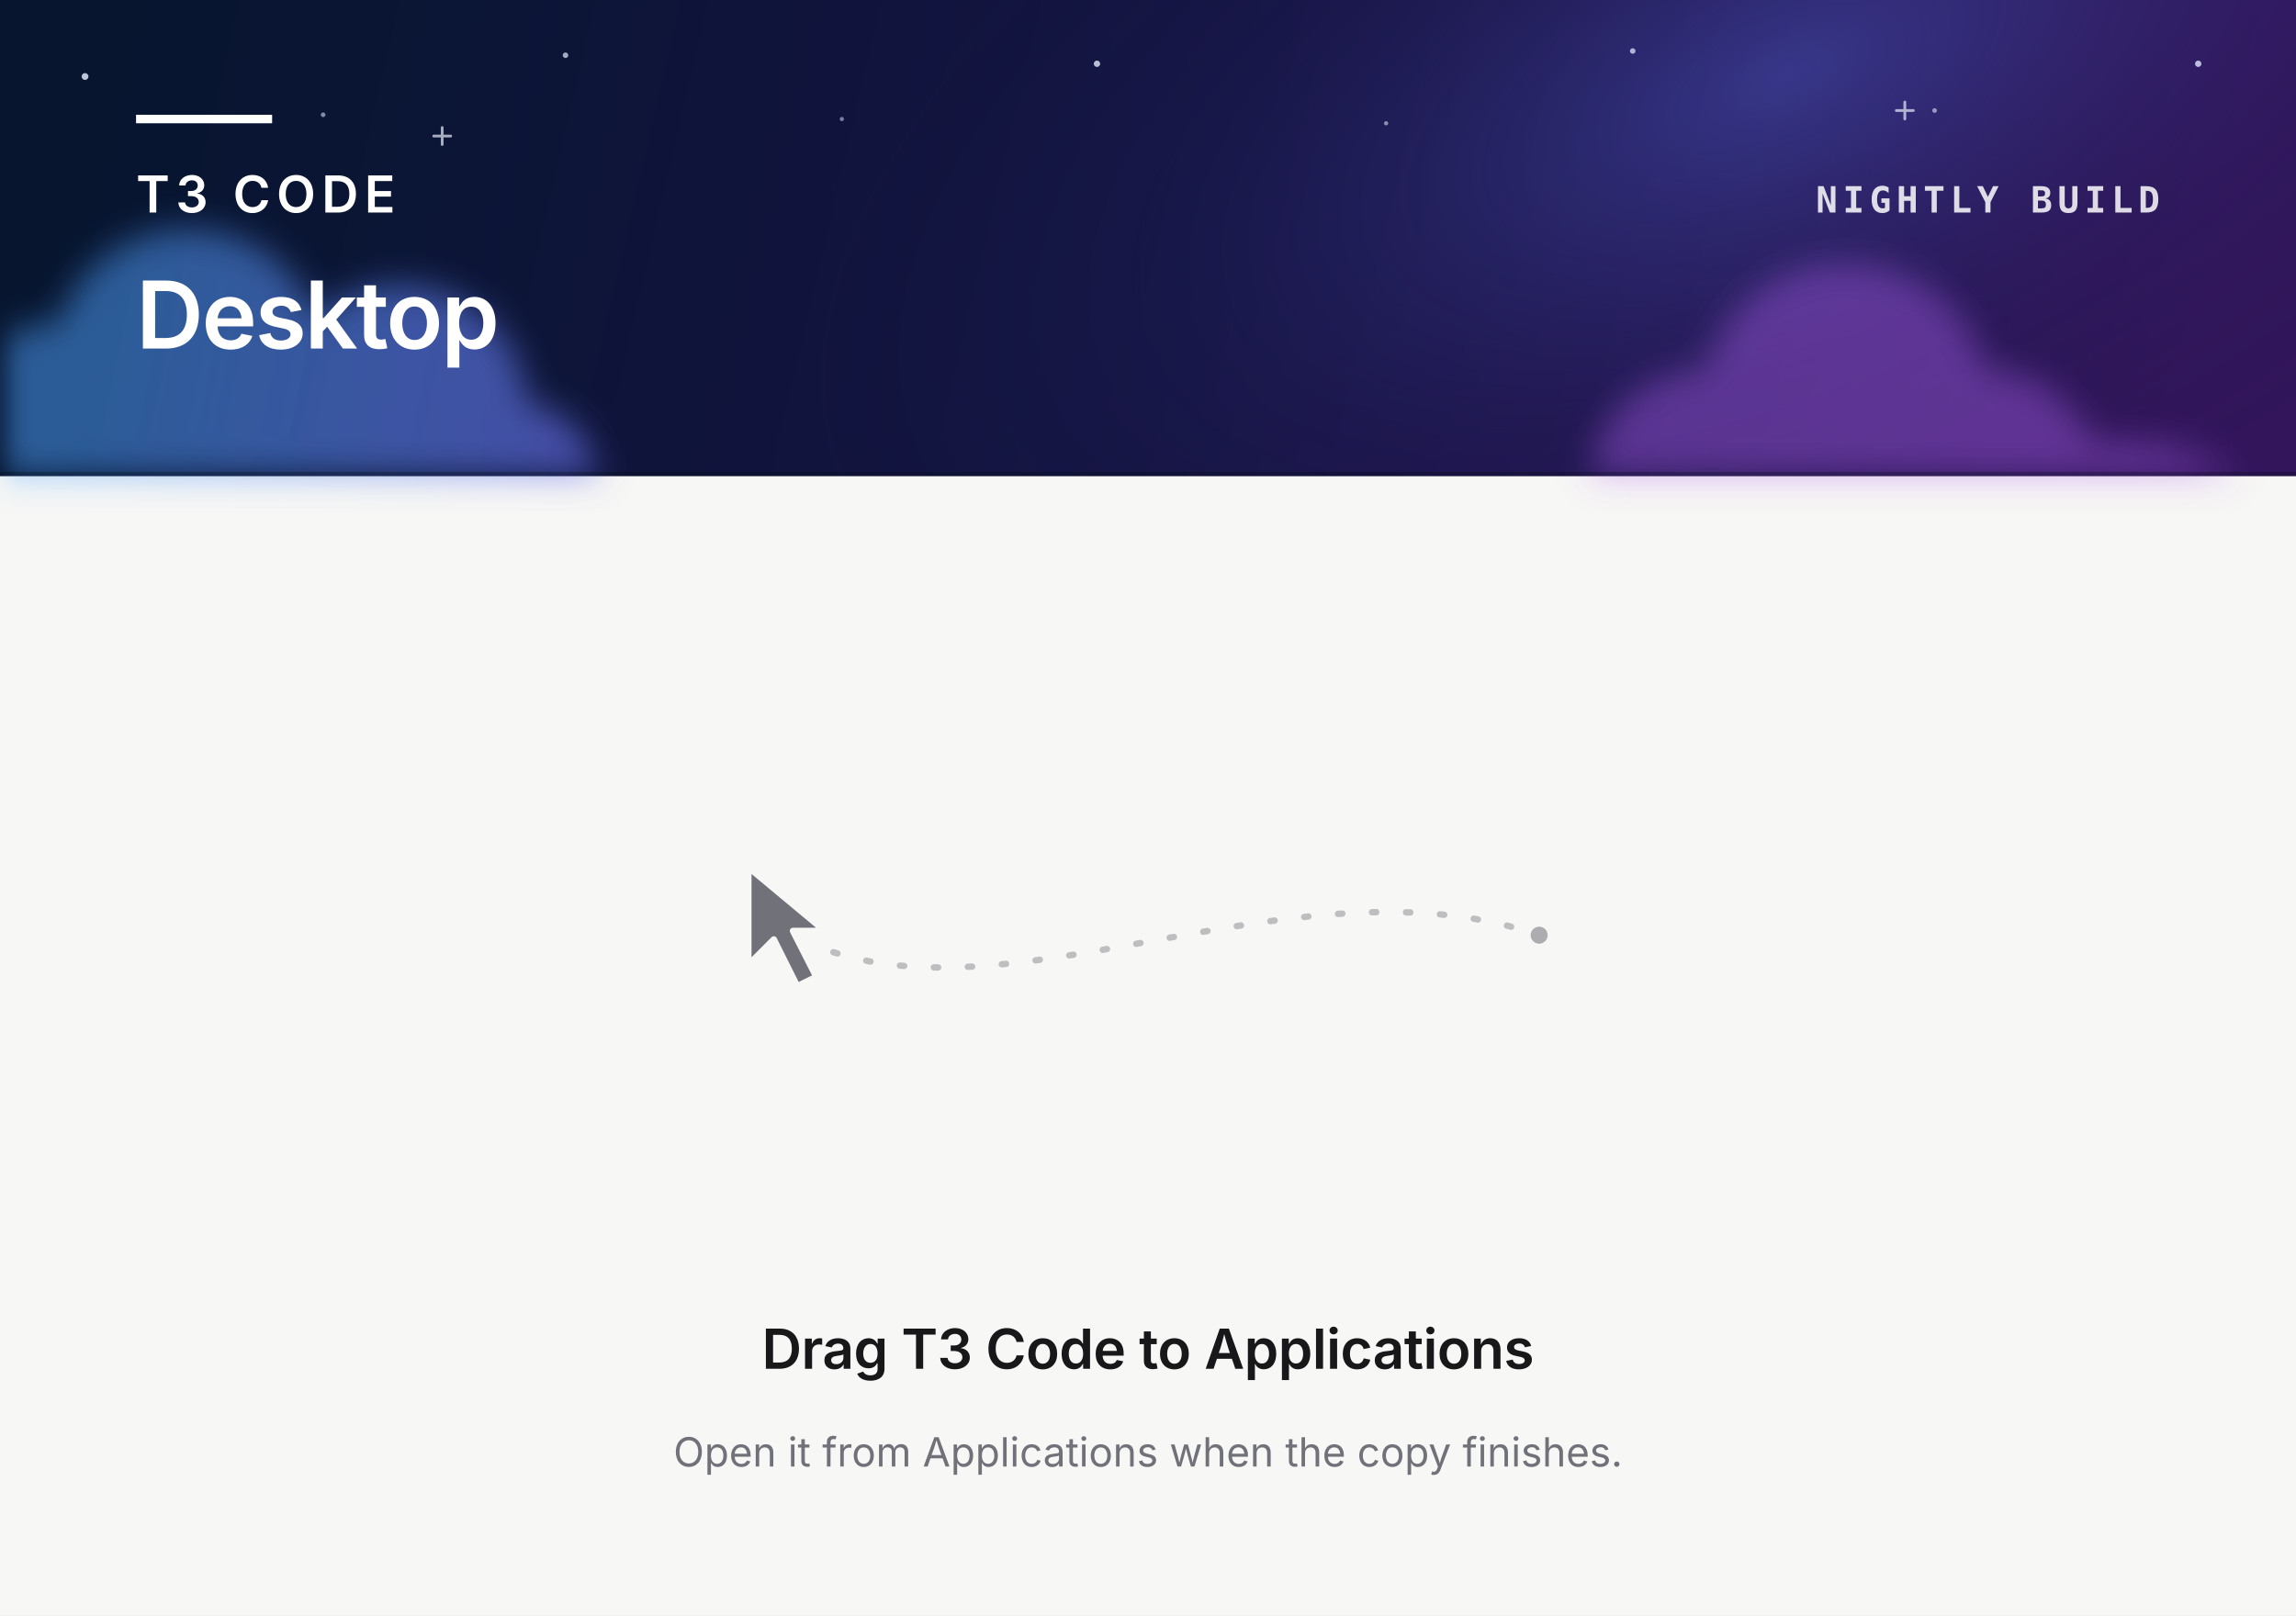
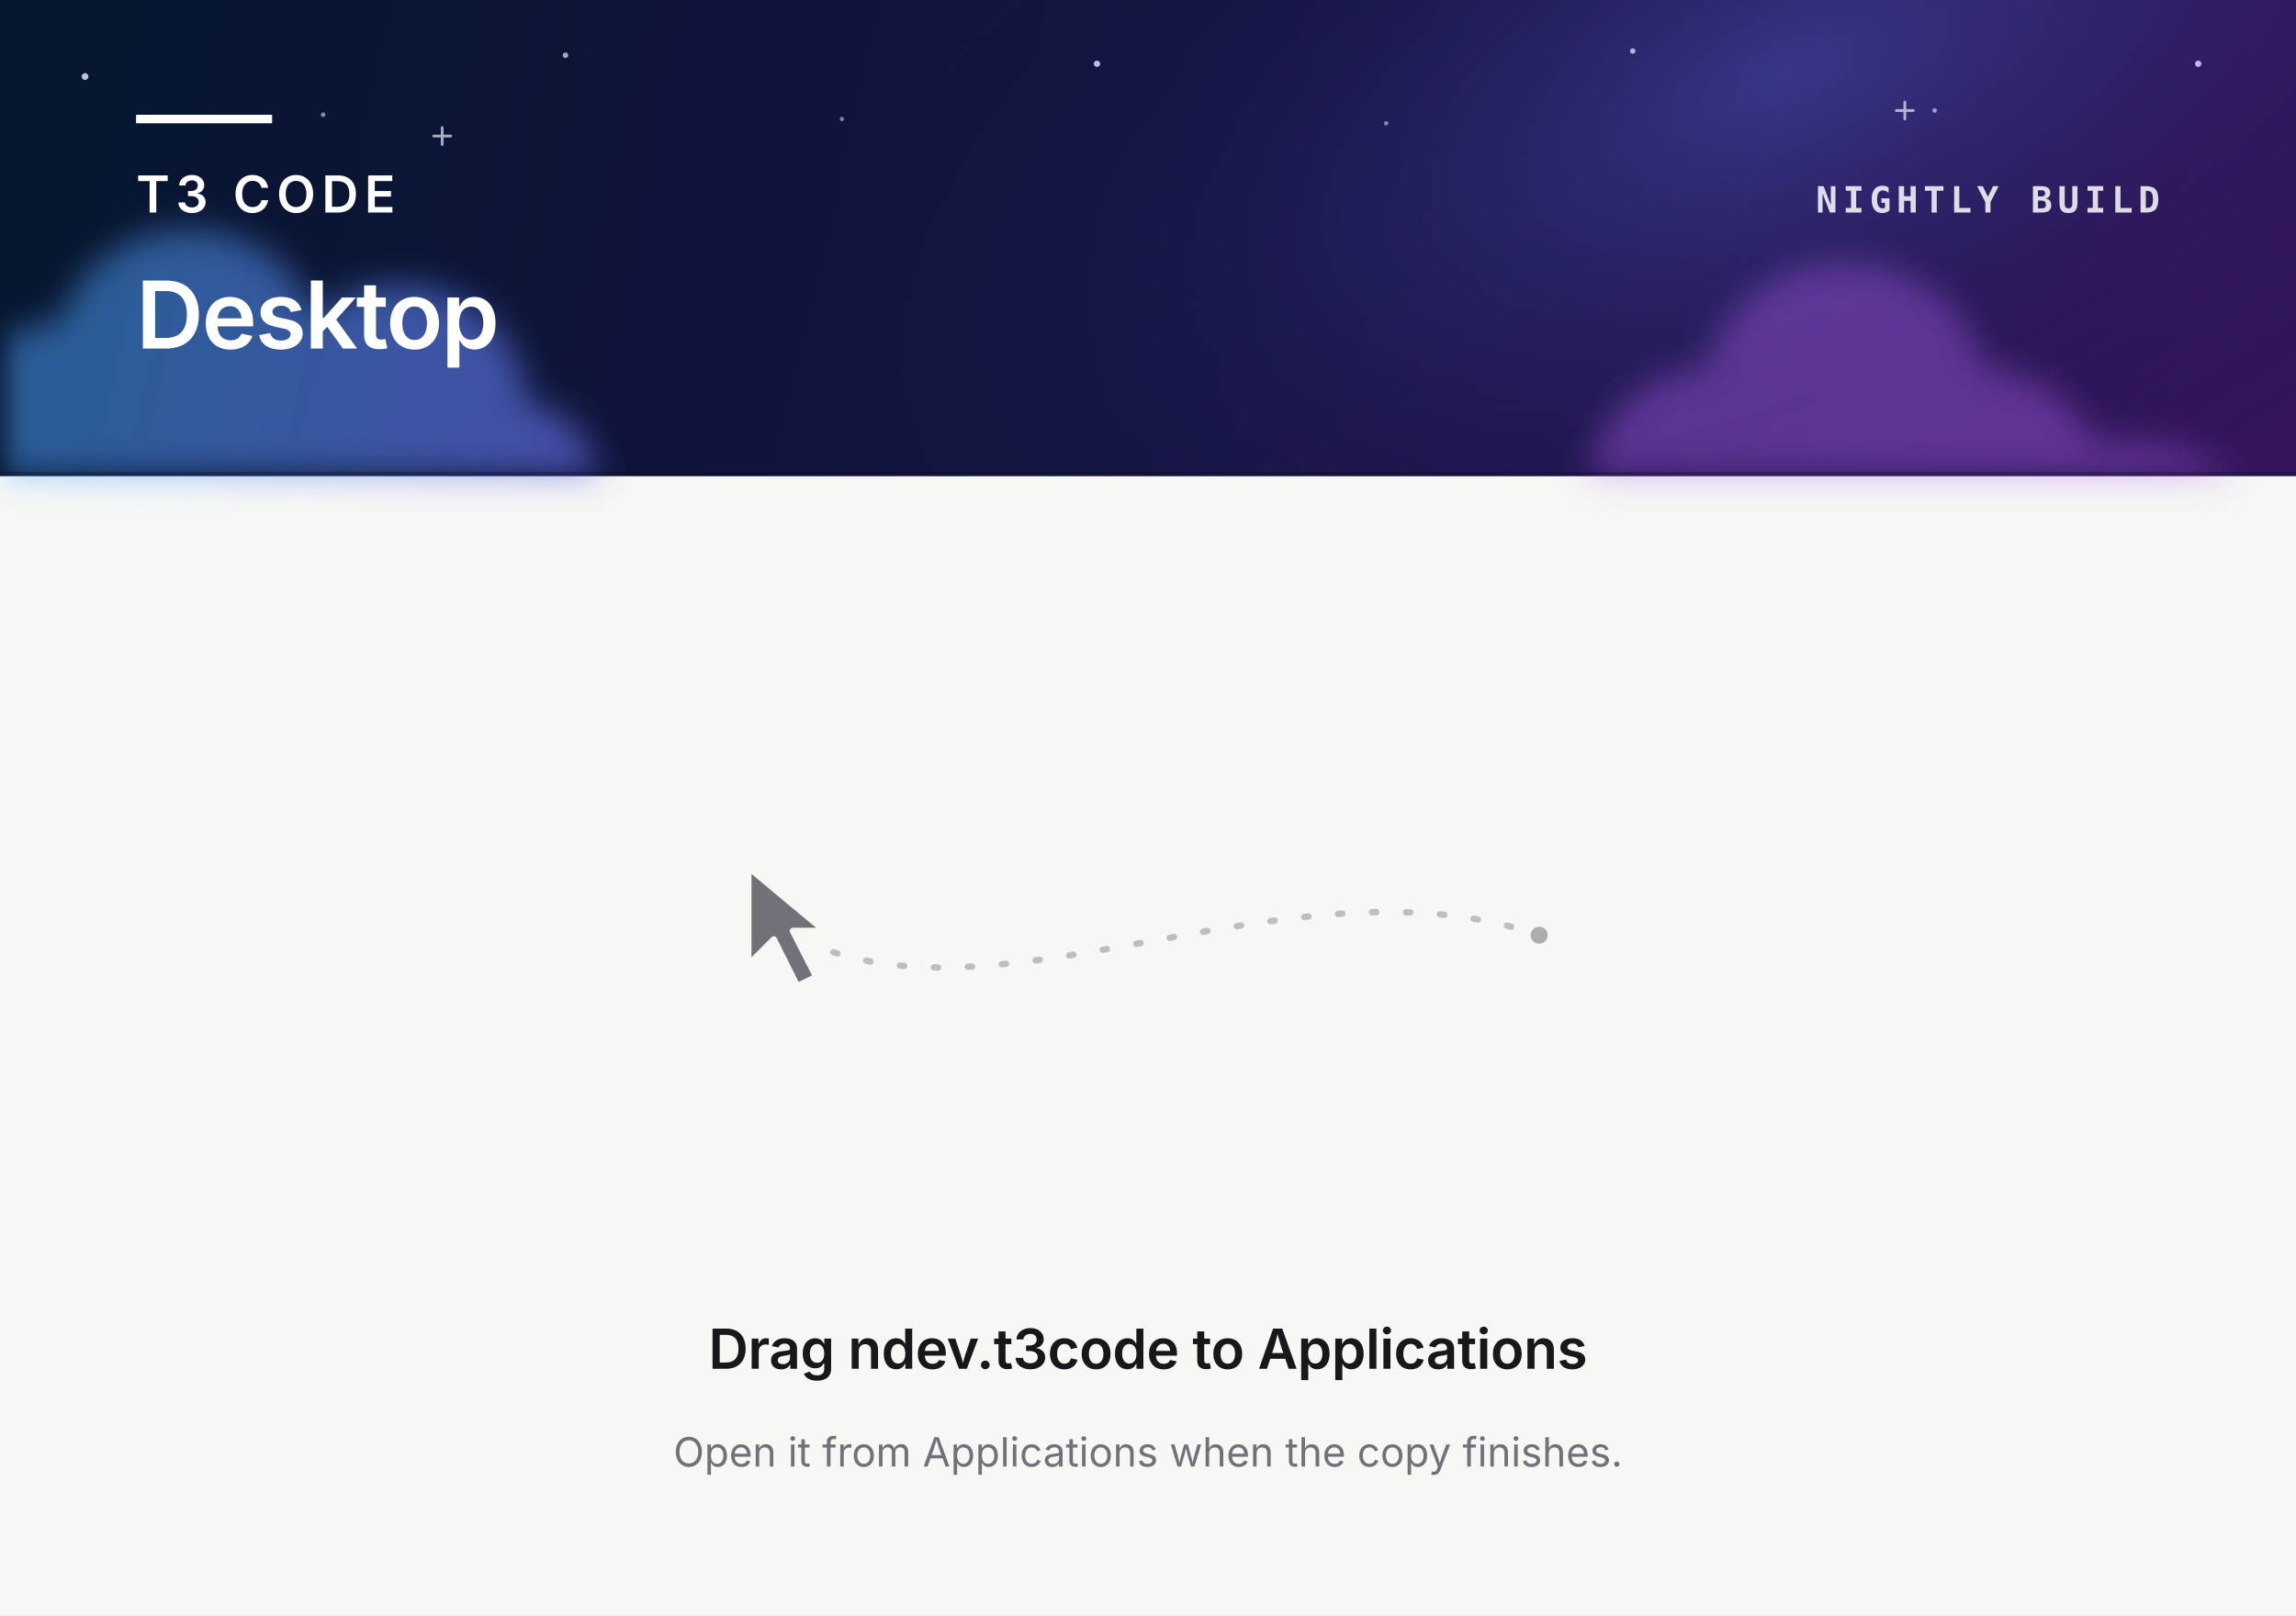
<svg xmlns="http://www.w3.org/2000/svg" width="1080" height="760" viewBox="0 0 540 380" fill="none">
  <defs>
    <linearGradient id="night-sky" x1="28" y1="0" x2="510" y2="112" gradientUnits="userSpaceOnUse">
      <stop stop-color="#07152F" />
      <stop offset="0.52" stop-color="#151443" />
      <stop offset="1" stop-color="#32155B" />
    </linearGradient>
    <radialGradient id="night-glow" cx="0" cy="0" r="1" gradientUnits="userSpaceOnUse" gradientTransform="translate(420 18) rotate(157) scale(260 126)">
      <stop stop-color="#5165D8" stop-opacity="0.42" />
      <stop offset="0.55" stop-color="#283075" stop-opacity="0.15" />
      <stop offset="1" stop-color="#111635" stop-opacity="0" />
    </radialGradient>
    <linearGradient id="night-cloud" x1="18" y1="62" x2="260" y2="112" gradientUnits="userSpaceOnUse">
      <stop stop-color="#4EA4FF" stop-opacity="0.5" />
      <stop offset="0.52" stop-color="#696FEA" stop-opacity="0.62" />
      <stop offset="1" stop-color="#A85BEA" stop-opacity="0.5" />
    </linearGradient>
    <filter id="night-soft" x="-24" y="35" width="588" height="101" filterUnits="userSpaceOnUse">
      <feGaussianBlur stdDeviation="4" />
    </filter>
  </defs>
  <rect width="540" height="380" fill="#F7F7F5" />
  <rect width="540" height="112" fill="url(#night-sky)" />
  <rect width="540" height="112" fill="url(#night-glow)" />
  <g fill="#E4EAFF">
    <circle cx="20" cy="18" r="0.8" opacity="0.82" />
    <circle cx="76" cy="27" r="0.55" opacity="0.55" />
    <circle cx="133" cy="13" r="0.65" opacity="0.7" />
    <circle cx="198" cy="28" r="0.5" opacity="0.5" />
    <circle cx="258" cy="15" r="0.75" opacity="0.8" />
    <circle cx="326" cy="29" r="0.5" opacity="0.55" />
    <circle cx="384" cy="12" r="0.65" opacity="0.72" />
    <circle cx="455" cy="26" r="0.55" opacity="0.58" />
    <circle cx="517" cy="15" r="0.75" opacity="0.78" />
  </g>
  <g stroke="#EEF2FF" stroke-linecap="round" stroke-width="0.65" opacity="0.68">
    <path d="M104 30V34M102 32H106" />
    <path d="M448 24V28M446 26H450" />
  </g>
  <g filter="url(#night-soft)">
    <path d="M-12 112V101C-12 87 0 76 14 76C18 63 30 54 44 54C58 54 70 62 74 75C79 70 86 67 94 67C110 67 123 79 124 95C132 96 138 101 141 112H-12Z" fill="url(#night-cloud)" />
    <path d="M374 112C375 98 387 87 401 87C405 72 418 62 434 62C450 62 463 72 467 87C478 87 488 94 492 104C506 103 518 106 526 112H374Z" fill="url(#night-cloud)" opacity="0.82" />
  </g>
  <path d="M0 111.5H540" stroke="#050A19" stroke-opacity="0.3" />
  <path d="M32 28H64" stroke="#FFFFFF" stroke-width="2" />
  <g font-family="-apple-system, BlinkMacSystemFont, sans-serif" fill="#FFFFFF">
    <text x="32" y="50" font-size="12" font-weight="600" letter-spacing="1.4">T3 CODE</text>
    <text x="32" y="82" font-size="22" font-weight="600" letter-spacing="-0.45">Desktop</text>
    <text x="508" y="50" text-anchor="end" font-family="ui-monospace, SFMono-Regular, Menlo, monospace" font-size="8.5" font-weight="600" letter-spacing="1.2" opacity="0.84">NIGHTLY BUILD</text>
  </g>
  <path d="M196 224C242 239 307 201 362 220" stroke="#71717A" stroke-width="1.5" stroke-linecap="round" stroke-dasharray="1 7" opacity="0.42" />
  <circle cx="362" cy="220" r="2" fill="#71717A" opacity="0.55" />
  <path d="M176 204V227L182 221L187.5 232L192 229.8L186.5 219H194L176 204Z" fill="#71717A" stroke="#F7F7F5" stroke-width="1.5" stroke-linejoin="round" />
  <g font-family="-apple-system, BlinkMacSystemFont, sans-serif" text-anchor="middle">
-     <text x="270" y="322" font-size="13" font-weight="600" letter-spacing="-0.1" fill="#18181B">Drag T3 Code to Applications</text>
+     <text x="270" y="322" font-size="13" font-weight="600" letter-spacing="-0.1" fill="#18181B">Drag ndev.t3code to Applications</text>
    <text x="270" y="345" font-size="9.5" fill="#71717A">Open it from Applications when the copy finishes.</text>
  </g>
</svg>
